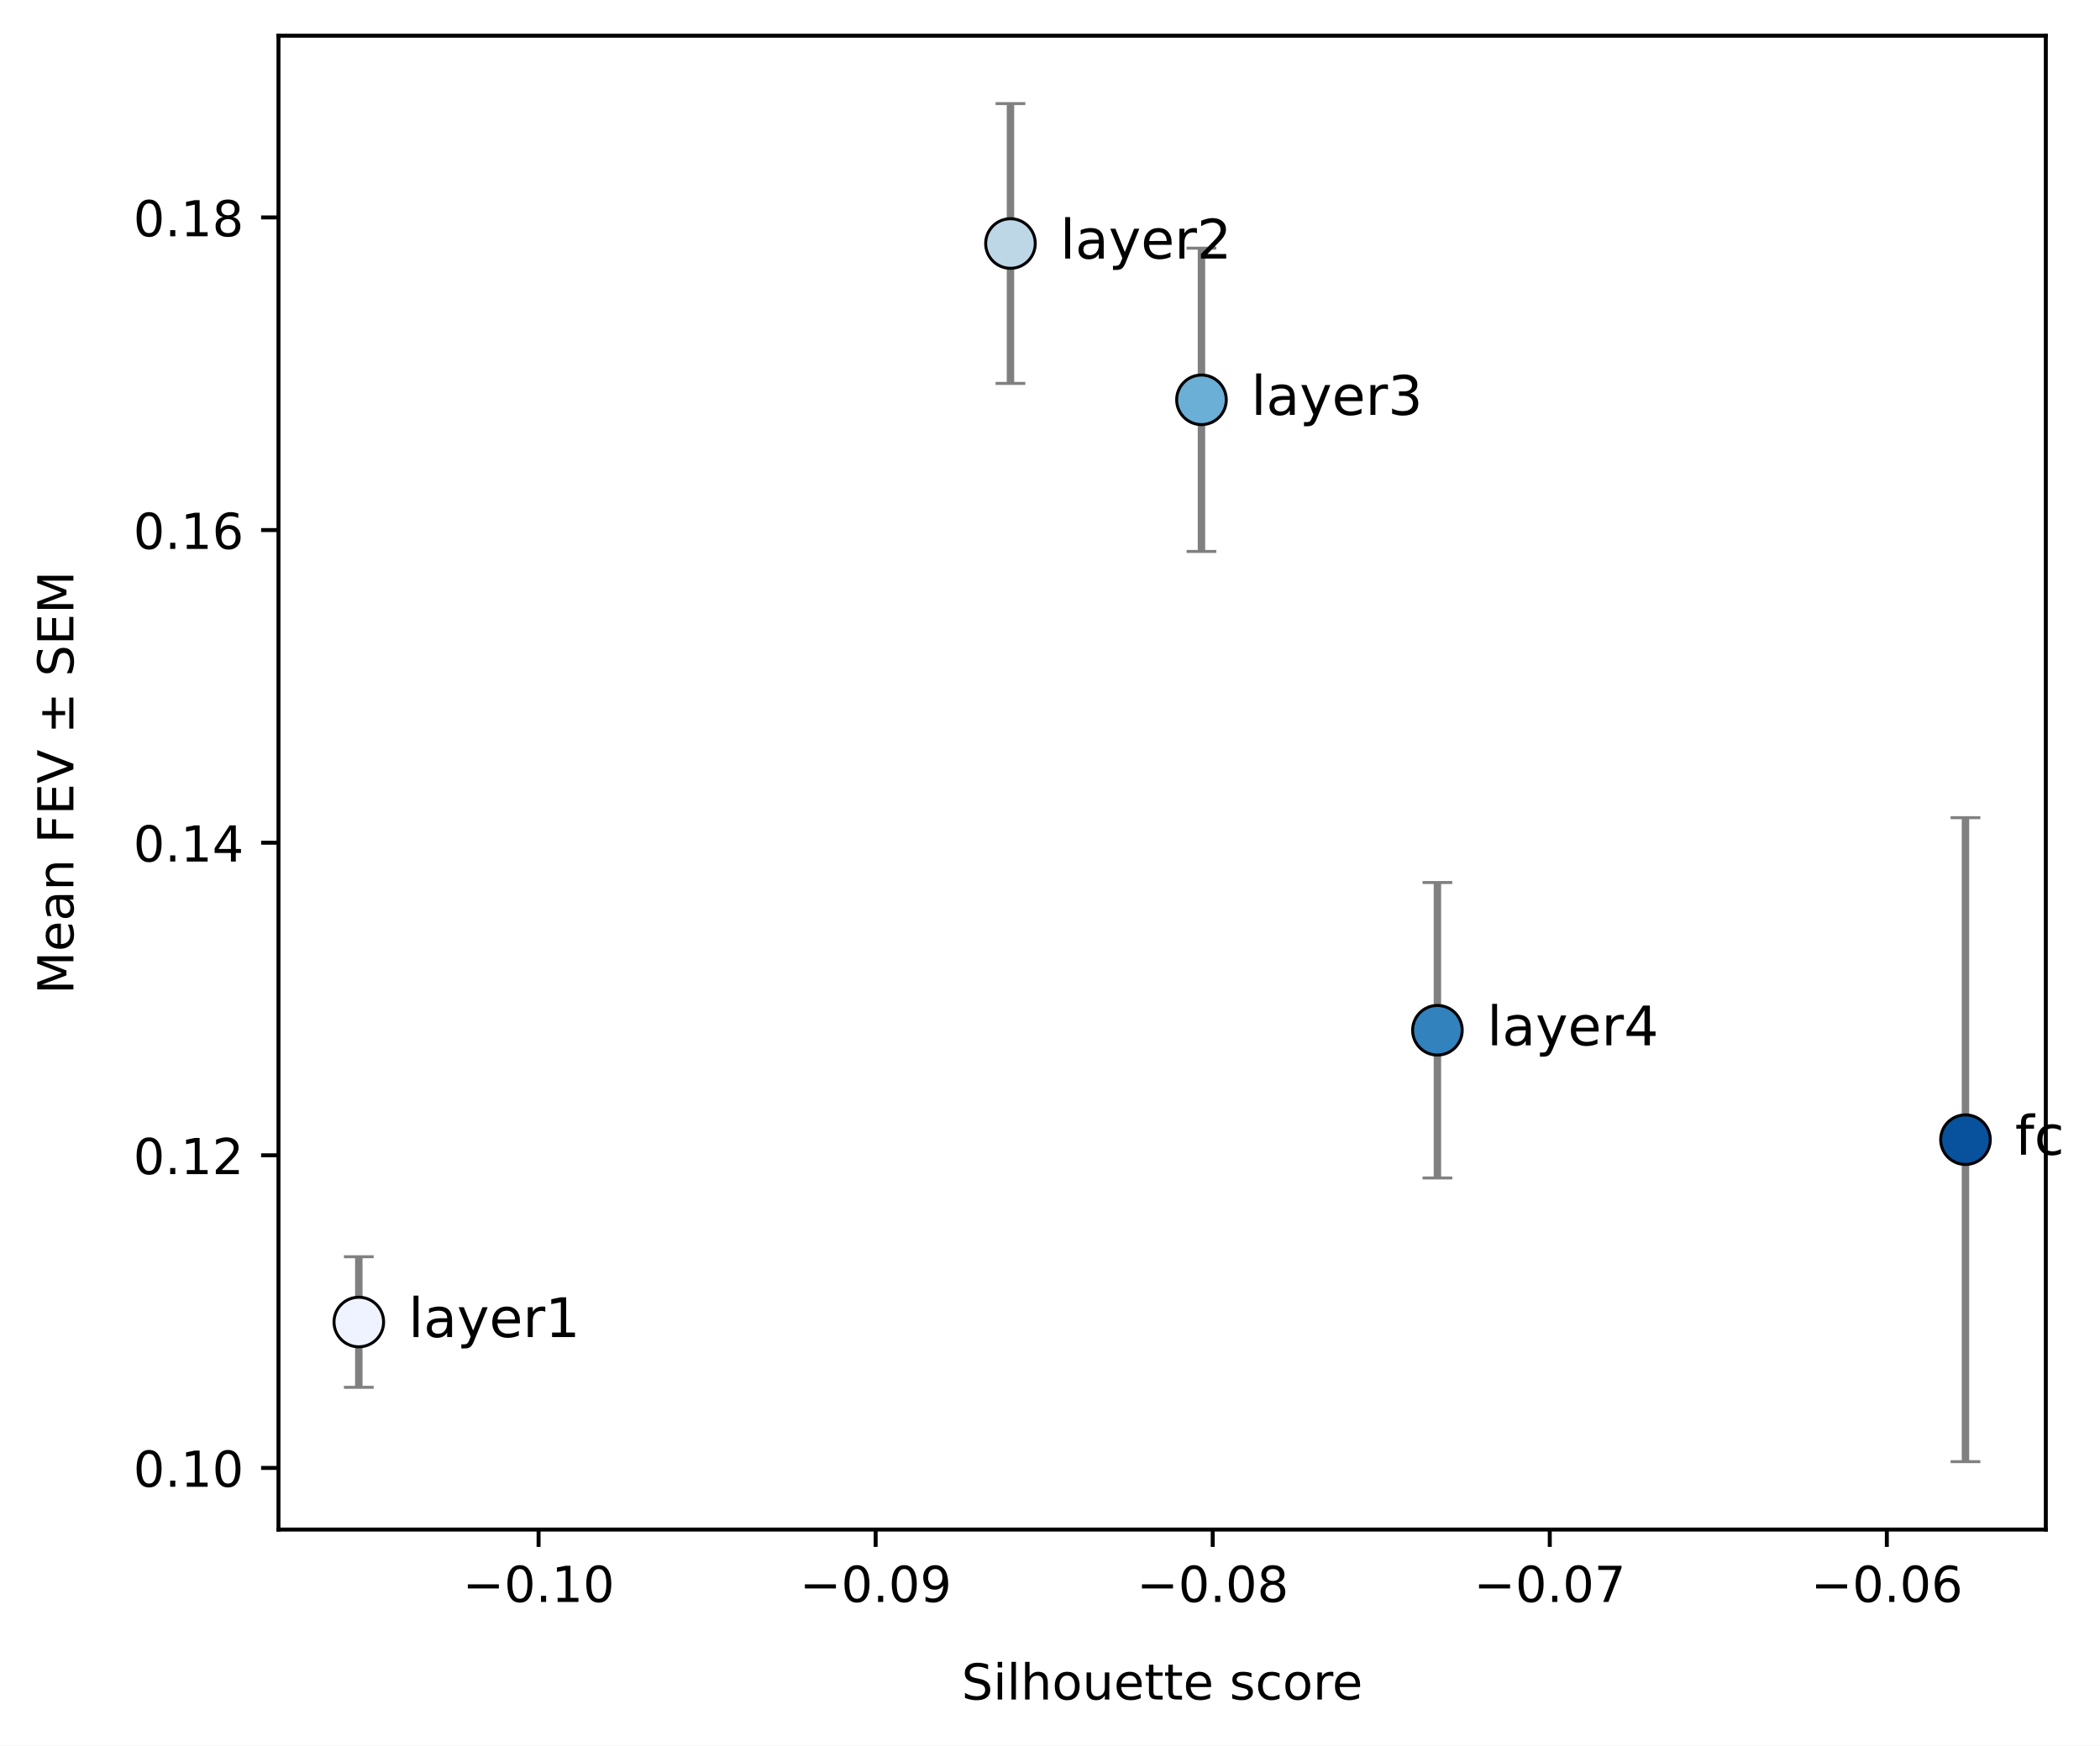
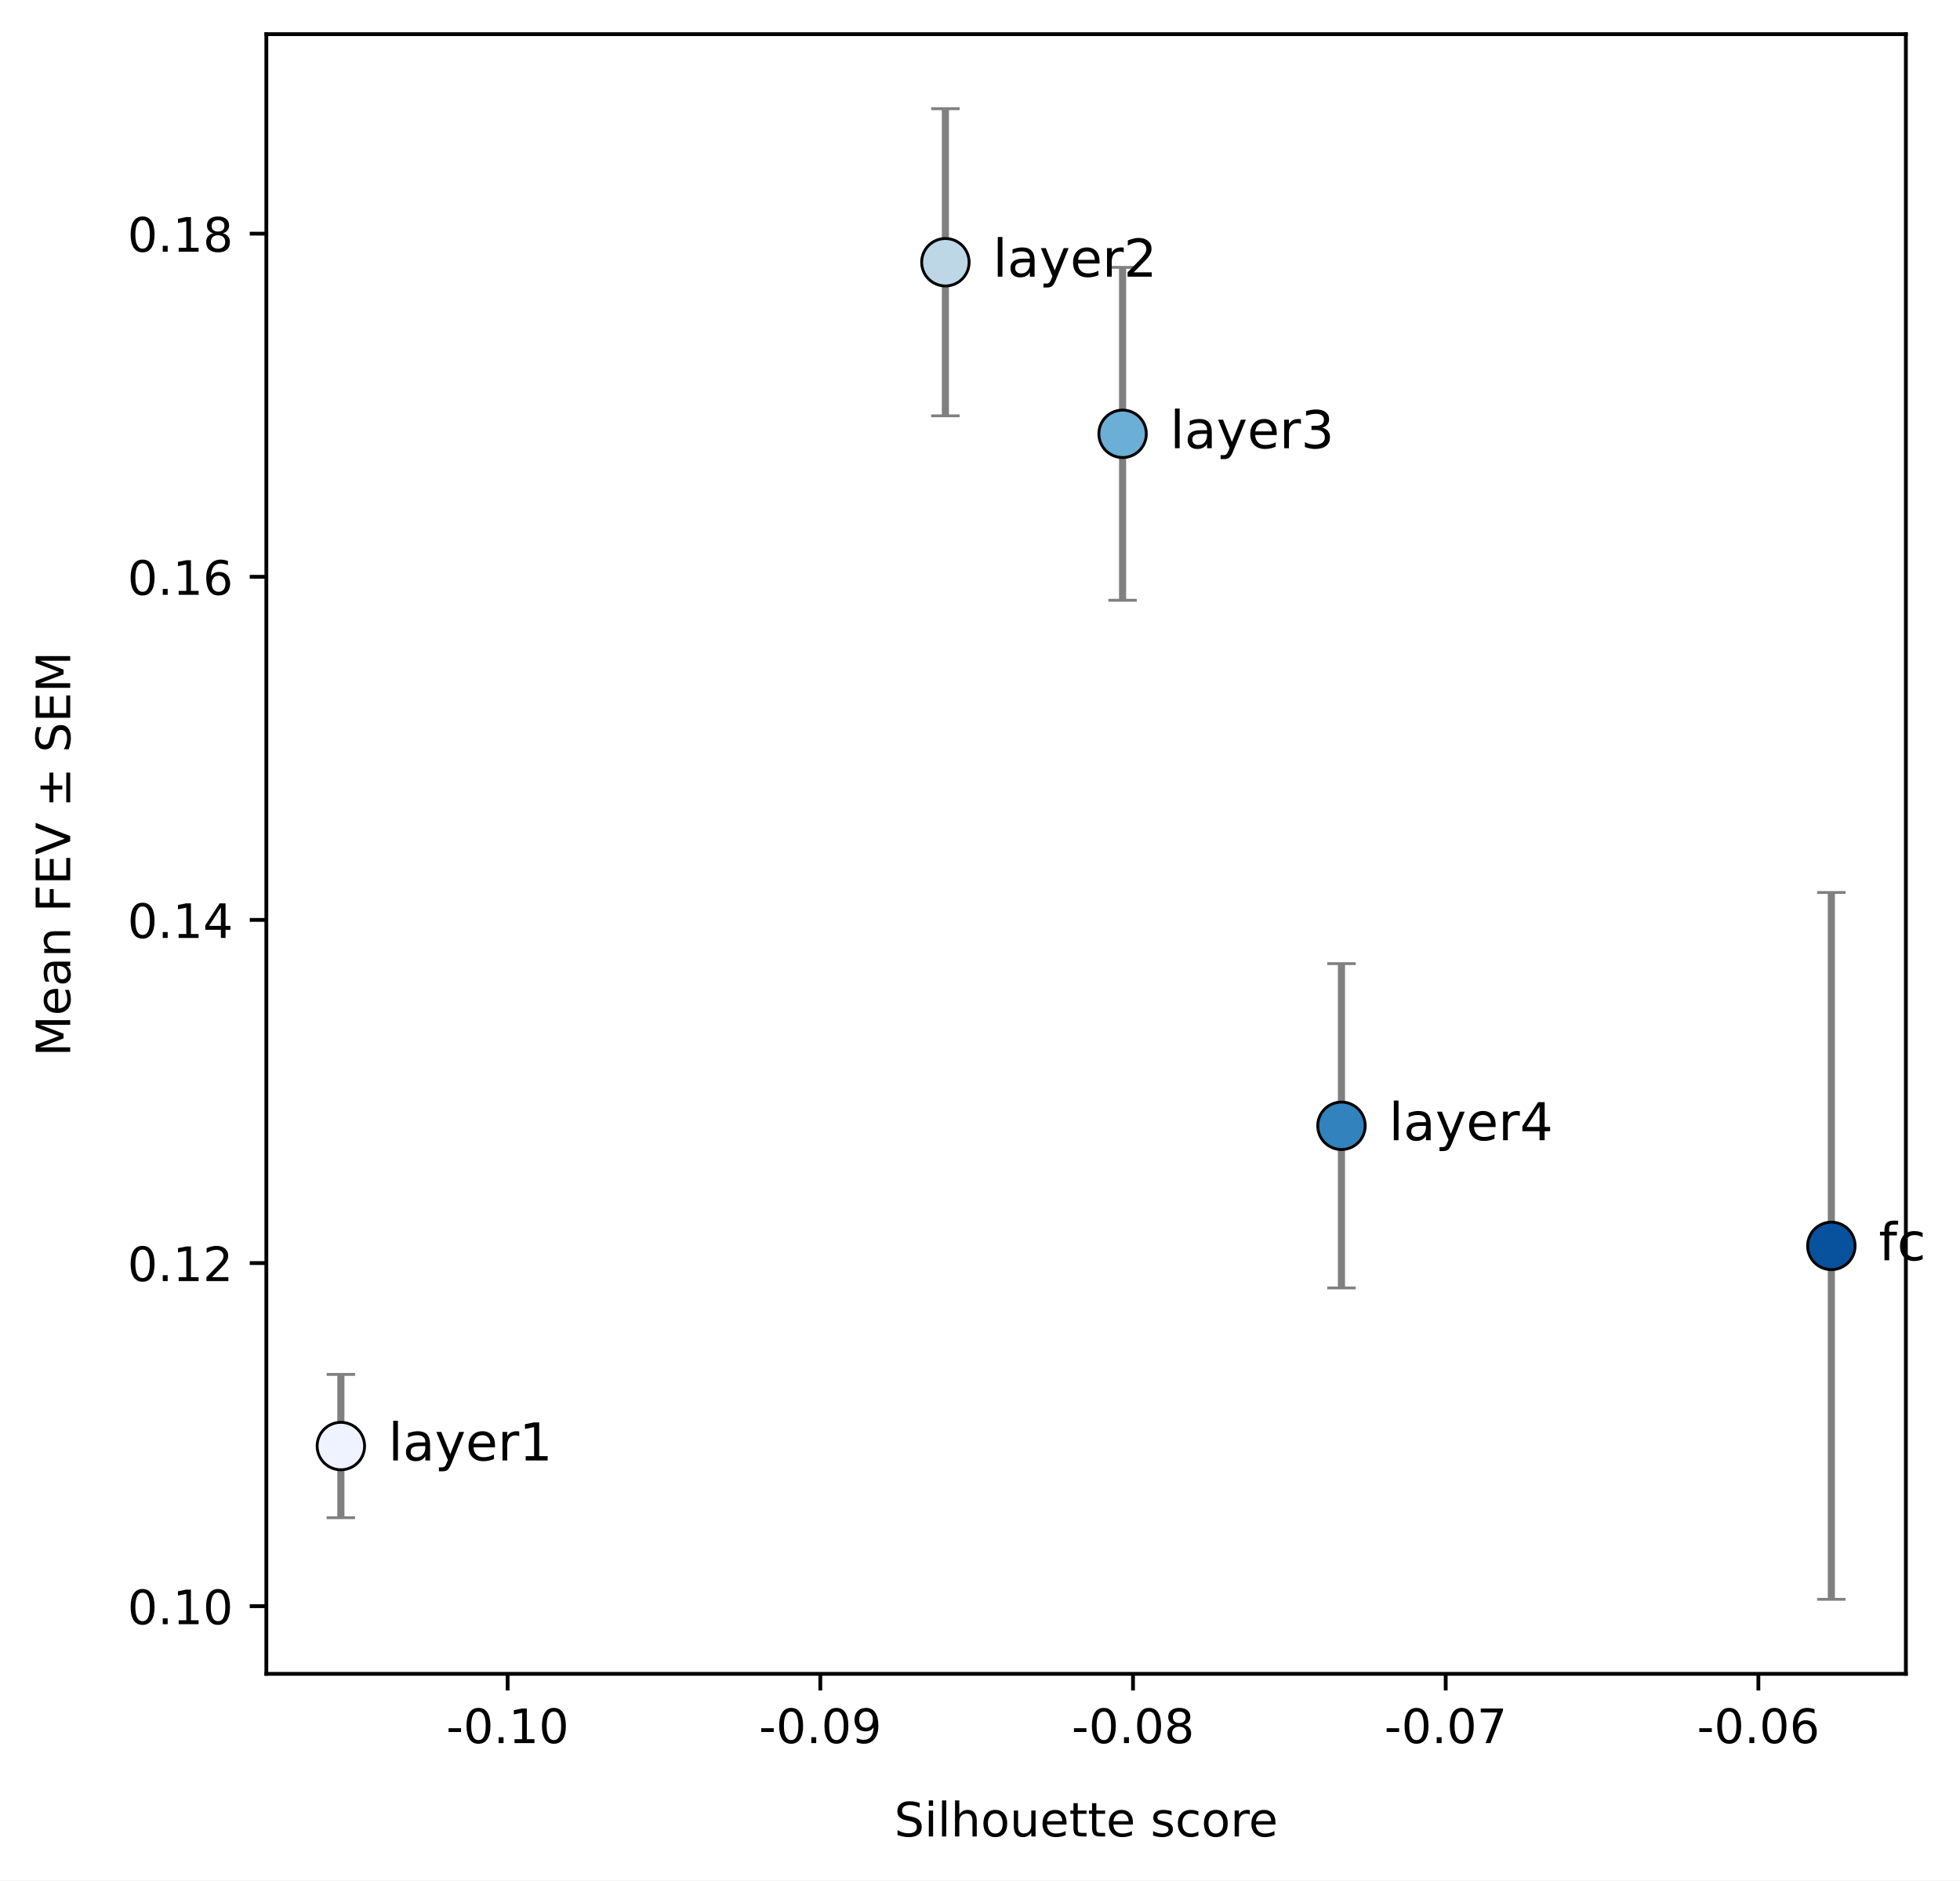
- <svg xmlns="http://www.w3.org/2000/svg" xmlns:xlink="http://www.w3.org/1999/xlink" width="423.386pt" height="351.996pt" viewBox="0 0 423.386 351.996" version="1.1">
+ <svg xmlns="http://www.w3.org/2000/svg" xmlns:xlink="http://www.w3.org/1999/xlink" width="413.155pt" height="396.356pt" viewBox="0 0 413.155 396.356" version="1.1">
  <defs>
    <style type="text/css">*{stroke-linejoin: round; stroke-linecap: butt}</style>
  </defs>
  <g id="figure_1">
    <g id="patch_1">
-       <path d="M -0 351.996  L 423.386 351.996  L 423.386 0  L -0 0  z " style="fill: #ffffff" />
+       <path d="M 0 396.356  L 413.155 396.356  L 413.155 0  L 0 0  z " style="fill: #ffffff" />
    </g>
    <g id="axes_1">
      <g id="patch_2">
-         <path d="M 56.144 308.44  L 412.462 308.44  L 412.462 7.2  L 56.144 7.2  z " style="fill: #ffffff" />
+         <path d="M 56.144 352.8  L 401.744 352.8  L 401.744 7.2  L 56.144 7.2  z " style="fill: #ffffff" />
      </g>
      <g id="matplotlib.axis_1">
        <g id="xtick_1">
          <g id="line2d_1">
            <defs>
-               <path id="mf60804b6a5" d="M 0 0  L 0 3.5  " style="stroke: #000000; stroke-width: 0.8" />
+               <path id="mcd8c4a0430" d="M 0 0  L 0 3.5  " style="stroke: #000000; stroke-width: 0.8" />
            </defs>
            <g>
-               <use xlink:href="#mf60804b6a5" x="108.583" y="308.44" style="stroke: #000000; stroke-width: 0.8" />
+               <use xlink:href="#mcd8c4a0430" x="107.006" y="352.8" style="stroke: #000000; stroke-width: 0.8" />
            </g>
          </g>
          <g id="text_1">
-             <g transform="translate(93.2608 323.0384) scale(0.1 -0.1)">
-               <defs>
-                 <path id="DejaVuSans-2212" d="M 678 2272  L 4684 2272  L 4684 1741  L 678 1741  L 678 2272  z " transform="scale(0.015625)" />
+             <g transform="translate(94.06933 367.3984) scale(0.1 -0.1)">
+               <defs>
+                 <path id="DejaVuSans-2d" d="M 313 2009  L 1997 2009  L 1997 1497  L 313 1497  L 313 2009  z " transform="scale(0.015625)" />
                <path id="DejaVuSans-30" d="M 2034 4250  Q 1547 4250 1301 3770  Q 1056 3291 1056 2328  Q 1056 1369 1301 889  Q 1547 409 2034 409  Q 2525 409 2770 889  Q 3016 1369 3016 2328  Q 3016 3291 2770 3770  Q 2525 4250 2034 4250  z M 2034 4750  Q 2819 4750 3233 4129  Q 3647 3509 3647 2328  Q 3647 1150 3233 529  Q 2819 -91 2034 -91  Q 1250 -91 836 529  Q 422 1150 422 2328  Q 422 3509 836 4129  Q 1250 4750 2034 4750  z " transform="scale(0.015625)" />
                <path id="DejaVuSans-2e" d="M 684 794  L 1344 794  L 1344 0  L 684 0  L 684 794  z " transform="scale(0.015625)" />
                <path id="DejaVuSans-31" d="M 794 531  L 1825 531  L 1825 4091  L 703 3866  L 703 4441  L 1819 4666  L 2450 4666  L 2450 531  L 3481 531  L 3481 0  L 794 0  L 794 531  z " transform="scale(0.015625)" />
              </defs>
-               <use xlink:href="#DejaVuSans-2212" />
-               <use xlink:href="#DejaVuSans-30" x="83.789" />
-               <use xlink:href="#DejaVuSans-2e" x="147.412" />
-               <use xlink:href="#DejaVuSans-31" x="179.199" />
-               <use xlink:href="#DejaVuSans-30" x="242.822" />
+               <use xlink:href="#DejaVuSans-2d" />
+               <use xlink:href="#DejaVuSans-30" x="36.084" />
+               <use xlink:href="#DejaVuSans-2e" x="99.707" />
+               <use xlink:href="#DejaVuSans-31" x="131.494" />
+               <use xlink:href="#DejaVuSans-30" x="195.117" />
            </g>
          </g>
        </g>
        <g id="xtick_2">
          <g id="line2d_2">
            <g>
-               <use xlink:href="#mf60804b6a5" x="176.54" y="308.44" style="stroke: #000000; stroke-width: 0.8" />
+               <use xlink:href="#mcd8c4a0430" x="172.918" y="352.8" style="stroke: #000000; stroke-width: 0.8" />
            </g>
          </g>
          <g id="text_2">
-             <g transform="translate(161.2172 323.0384) scale(0.1 -0.1)">
+             <g transform="translate(159.9816 367.3984) scale(0.1 -0.1)">
              <defs>
                <path id="DejaVuSans-39" d="M 703 97  L 703 672  Q 941 559 1184 500  Q 1428 441 1663 441  Q 2288 441 2617 861  Q 2947 1281 2994 2138  Q 2813 1869 2534 1725  Q 2256 1581 1919 1581  Q 1219 1581 811 2004  Q 403 2428 403 3163  Q 403 3881 828 4315  Q 1253 4750 1959 4750  Q 2769 4750 3195 4129  Q 3622 3509 3622 2328  Q 3622 1225 3098 567  Q 2575 -91 1691 -91  Q 1453 -91 1209 -44  Q 966 3 703 97  z M 1959 2075  Q 2384 2075 2632 2365  Q 2881 2656 2881 3163  Q 2881 3666 2632 3958  Q 2384 4250 1959 4250  Q 1534 4250 1286 3958  Q 1038 3666 1038 3163  Q 1038 2656 1286 2365  Q 1534 2075 1959 2075  z " transform="scale(0.015625)" />
              </defs>
-               <use xlink:href="#DejaVuSans-2212" />
-               <use xlink:href="#DejaVuSans-30" x="83.789" />
-               <use xlink:href="#DejaVuSans-2e" x="147.412" />
-               <use xlink:href="#DejaVuSans-30" x="179.199" />
-               <use xlink:href="#DejaVuSans-39" x="242.822" />
+               <use xlink:href="#DejaVuSans-2d" />
+               <use xlink:href="#DejaVuSans-30" x="36.084" />
+               <use xlink:href="#DejaVuSans-2e" x="99.707" />
+               <use xlink:href="#DejaVuSans-30" x="131.494" />
+               <use xlink:href="#DejaVuSans-39" x="195.117" />
            </g>
          </g>
        </g>
        <g id="xtick_3">
          <g id="line2d_3">
            <g>
-               <use xlink:href="#mf60804b6a5" x="244.496" y="308.44" style="stroke: #000000; stroke-width: 0.8" />
+               <use xlink:href="#mcd8c4a0430" x="238.831" y="352.8" style="stroke: #000000; stroke-width: 0.8" />
            </g>
          </g>
          <g id="text_3">
-             <g transform="translate(229.1736 323.0384) scale(0.1 -0.1)">
+             <g transform="translate(225.8939 367.3984) scale(0.1 -0.1)">
              <defs>
                <path id="DejaVuSans-38" d="M 2034 2216  Q 1584 2216 1326 1975  Q 1069 1734 1069 1313  Q 1069 891 1326 650  Q 1584 409 2034 409  Q 2484 409 2743 651  Q 3003 894 3003 1313  Q 3003 1734 2745 1975  Q 2488 2216 2034 2216  z M 1403 2484  Q 997 2584 770 2862  Q 544 3141 544 3541  Q 544 4100 942 4425  Q 1341 4750 2034 4750  Q 2731 4750 3128 4425  Q 3525 4100 3525 3541  Q 3525 3141 3298 2862  Q 3072 2584 2669 2484  Q 3125 2378 3379 2068  Q 3634 1759 3634 1313  Q 3634 634 3220 271  Q 2806 -91 2034 -91  Q 1263 -91 848 271  Q 434 634 434 1313  Q 434 1759 690 2068  Q 947 2378 1403 2484  z M 1172 3481  Q 1172 3119 1398 2916  Q 1625 2713 2034 2713  Q 2441 2713 2670 2916  Q 2900 3119 2900 3481  Q 2900 3844 2670 4047  Q 2441 4250 2034 4250  Q 1625 4250 1398 4047  Q 1172 3844 1172 3481  z " transform="scale(0.015625)" />
              </defs>
-               <use xlink:href="#DejaVuSans-2212" />
-               <use xlink:href="#DejaVuSans-30" x="83.789" />
-               <use xlink:href="#DejaVuSans-2e" x="147.412" />
-               <use xlink:href="#DejaVuSans-30" x="179.199" />
-               <use xlink:href="#DejaVuSans-38" x="242.822" />
+               <use xlink:href="#DejaVuSans-2d" />
+               <use xlink:href="#DejaVuSans-30" x="36.084" />
+               <use xlink:href="#DejaVuSans-2e" x="99.707" />
+               <use xlink:href="#DejaVuSans-30" x="131.494" />
+               <use xlink:href="#DejaVuSans-38" x="195.117" />
            </g>
          </g>
        </g>
        <g id="xtick_4">
          <g id="line2d_4">
            <g>
-               <use xlink:href="#mf60804b6a5" x="312.453" y="308.44" style="stroke: #000000; stroke-width: 0.8" />
+               <use xlink:href="#mcd8c4a0430" x="304.743" y="352.8" style="stroke: #000000; stroke-width: 0.8" />
            </g>
          </g>
          <g id="text_4">
-             <g transform="translate(297.1301 323.0384) scale(0.1 -0.1)">
+             <g transform="translate(291.8061 367.3984) scale(0.1 -0.1)">
              <defs>
                <path id="DejaVuSans-37" d="M 525 4666  L 3525 4666  L 3525 4397  L 1831 0  L 1172 0  L 2766 4134  L 525 4134  L 525 4666  z " transform="scale(0.015625)" />
              </defs>
-               <use xlink:href="#DejaVuSans-2212" />
-               <use xlink:href="#DejaVuSans-30" x="83.789" />
-               <use xlink:href="#DejaVuSans-2e" x="147.412" />
-               <use xlink:href="#DejaVuSans-30" x="179.199" />
-               <use xlink:href="#DejaVuSans-37" x="242.822" />
+               <use xlink:href="#DejaVuSans-2d" />
+               <use xlink:href="#DejaVuSans-30" x="36.084" />
+               <use xlink:href="#DejaVuSans-2e" x="99.707" />
+               <use xlink:href="#DejaVuSans-30" x="131.494" />
+               <use xlink:href="#DejaVuSans-37" x="195.117" />
            </g>
          </g>
        </g>
        <g id="xtick_5">
          <g id="line2d_5">
            <g>
-               <use xlink:href="#mf60804b6a5" x="380.409" y="308.44" style="stroke: #000000; stroke-width: 0.8" />
+               <use xlink:href="#mcd8c4a0430" x="370.655" y="352.8" style="stroke: #000000; stroke-width: 0.8" />
            </g>
          </g>
          <g id="text_5">
-             <g transform="translate(365.0865 323.0384) scale(0.1 -0.1)">
+             <g transform="translate(357.7184 367.3984) scale(0.1 -0.1)">
              <defs>
                <path id="DejaVuSans-36" d="M 2113 2584  Q 1688 2584 1439 2293  Q 1191 2003 1191 1497  Q 1191 994 1439 701  Q 1688 409 2113 409  Q 2538 409 2786 701  Q 3034 994 3034 1497  Q 3034 2003 2786 2293  Q 2538 2584 2113 2584  z M 3366 4563  L 3366 3988  Q 3128 4100 2886 4159  Q 2644 4219 2406 4219  Q 1781 4219 1451 3797  Q 1122 3375 1075 2522  Q 1259 2794 1537 2939  Q 1816 3084 2150 3084  Q 2853 3084 3261 2657  Q 3669 2231 3669 1497  Q 3669 778 3244 343  Q 2819 -91 2113 -91  Q 1303 -91 875 529  Q 447 1150 447 2328  Q 447 3434 972 4092  Q 1497 4750 2381 4750  Q 2619 4750 2861 4703  Q 3103 4656 3366 4563  z " transform="scale(0.015625)" />
              </defs>
-               <use xlink:href="#DejaVuSans-2212" />
-               <use xlink:href="#DejaVuSans-30" x="83.789" />
-               <use xlink:href="#DejaVuSans-2e" x="147.412" />
-               <use xlink:href="#DejaVuSans-30" x="179.199" />
-               <use xlink:href="#DejaVuSans-36" x="242.822" />
+               <use xlink:href="#DejaVuSans-2d" />
+               <use xlink:href="#DejaVuSans-30" x="36.084" />
+               <use xlink:href="#DejaVuSans-2e" x="99.707" />
+               <use xlink:href="#DejaVuSans-30" x="131.494" />
+               <use xlink:href="#DejaVuSans-36" x="195.117" />
            </g>
          </g>
        </g>
        <g id="text_6">
-           <g transform="translate(193.8583 342.7166) scale(0.1 -0.1)">
+           <g transform="translate(188.4992 387.0766) scale(0.1 -0.1)">
            <defs>
              <path id="DejaVuSans-53" d="M 3425 4513  L 3425 3897  Q 3066 4069 2747 4153  Q 2428 4238 2131 4238  Q 1616 4238 1336 4038  Q 1056 3838 1056 3469  Q 1056 3159 1242 3001  Q 1428 2844 1947 2747  L 2328 2669  Q 3034 2534 3370 2195  Q 3706 1856 3706 1288  Q 3706 609 3251 259  Q 2797 -91 1919 -91  Q 1588 -91 1214 -16  Q 841 59 441 206  L 441 856  Q 825 641 1194 531  Q 1563 422 1919 422  Q 2459 422 2753 634  Q 3047 847 3047 1241  Q 3047 1584 2836 1778  Q 2625 1972 2144 2069  L 1759 2144  Q 1053 2284 737 2584  Q 422 2884 422 3419  Q 422 4038 858 4394  Q 1294 4750 2059 4750  Q 2388 4750 2728 4690  Q 3069 4631 3425 4513  z " transform="scale(0.015625)" />
              <path id="DejaVuSans-69" d="M 603 3500  L 1178 3500  L 1178 0  L 603 0  L 603 3500  z M 603 4863  L 1178 4863  L 1178 4134  L 603 4134  L 603 4863  z " transform="scale(0.015625)" />
              <path id="DejaVuSans-6c" d="M 603 4863  L 1178 4863  L 1178 0  L 603 0  L 603 4863  z " transform="scale(0.015625)" />
              <path id="DejaVuSans-68" d="M 3513 2113  L 3513 0  L 2938 0  L 2938 2094  Q 2938 2591 2744 2837  Q 2550 3084 2163 3084  Q 1697 3084 1428 2787  Q 1159 2491 1159 1978  L 1159 0  L 581 0  L 581 4863  L 1159 4863  L 1159 2956  Q 1366 3272 1645 3428  Q 1925 3584 2291 3584  Q 2894 3584 3203 3211  Q 3513 2838 3513 2113  z " transform="scale(0.015625)" />
              <path id="DejaVuSans-6f" d="M 1959 3097  Q 1497 3097 1228 2736  Q 959 2375 959 1747  Q 959 1119 1226 758  Q 1494 397 1959 397  Q 2419 397 2687 759  Q 2956 1122 2956 1747  Q 2956 2369 2687 2733  Q 2419 3097 1959 3097  z M 1959 3584  Q 2709 3584 3137 3096  Q 3566 2609 3566 1747  Q 3566 888 3137 398  Q 2709 -91 1959 -91  Q 1206 -91 779 398  Q 353 888 353 1747  Q 353 2609 779 3096  Q 1206 3584 1959 3584  z " transform="scale(0.015625)" />
              <path id="DejaVuSans-75" d="M 544 1381  L 544 3500  L 1119 3500  L 1119 1403  Q 1119 906 1312 657  Q 1506 409 1894 409  Q 2359 409 2629 706  Q 2900 1003 2900 1516  L 2900 3500  L 3475 3500  L 3475 0  L 2900 0  L 2900 538  Q 2691 219 2414 64  Q 2138 -91 1772 -91  Q 1169 -91 856 284  Q 544 659 544 1381  z M 1991 3584  L 1991 3584  z " transform="scale(0.015625)" />
              <path id="DejaVuSans-65" d="M 3597 1894  L 3597 1613  L 953 1613  Q 991 1019 1311 708  Q 1631 397 2203 397  Q 2534 397 2845 478  Q 3156 559 3463 722  L 3463 178  Q 3153 47 2828 -22  Q 2503 -91 2169 -91  Q 1331 -91 842 396  Q 353 884 353 1716  Q 353 2575 817 3079  Q 1281 3584 2069 3584  Q 2775 3584 3186 3129  Q 3597 2675 3597 1894  z M 3022 2063  Q 3016 2534 2758 2815  Q 2500 3097 2075 3097  Q 1594 3097 1305 2825  Q 1016 2553 972 2059  L 3022 2063  z " transform="scale(0.015625)" />
              <path id="DejaVuSans-74" d="M 1172 4494  L 1172 3500  L 2356 3500  L 2356 3053  L 1172 3053  L 1172 1153  Q 1172 725 1289 603  Q 1406 481 1766 481  L 2356 481  L 2356 0  L 1766 0  Q 1100 0 847 248  Q 594 497 594 1153  L 594 3053  L 172 3053  L 172 3500  L 594 3500  L 594 4494  L 1172 4494  z " transform="scale(0.015625)" />
              <path id="DejaVuSans-20" transform="scale(0.015625)" />
              <path id="DejaVuSans-73" d="M 2834 3397  L 2834 2853  Q 2591 2978 2328 3040  Q 2066 3103 1784 3103  Q 1356 3103 1142 2972  Q 928 2841 928 2578  Q 928 2378 1081 2264  Q 1234 2150 1697 2047  L 1894 2003  Q 2506 1872 2764 1633  Q 3022 1394 3022 966  Q 3022 478 2636 193  Q 2250 -91 1575 -91  Q 1294 -91 989 -36  Q 684 19 347 128  L 347 722  Q 666 556 975 473  Q 1284 391 1588 391  Q 1994 391 2212 530  Q 2431 669 2431 922  Q 2431 1156 2273 1281  Q 2116 1406 1581 1522  L 1381 1569  Q 847 1681 609 1914  Q 372 2147 372 2553  Q 372 3047 722 3315  Q 1072 3584 1716 3584  Q 2034 3584 2315 3537  Q 2597 3491 2834 3397  z " transform="scale(0.015625)" />
              <path id="DejaVuSans-63" d="M 3122 3366  L 3122 2828  Q 2878 2963 2633 3030  Q 2388 3097 2138 3097  Q 1578 3097 1268 2742  Q 959 2388 959 1747  Q 959 1106 1268 751  Q 1578 397 2138 397  Q 2388 397 2633 464  Q 2878 531 3122 666  L 3122 134  Q 2881 22 2623 -34  Q 2366 -91 2075 -91  Q 1284 -91 818 406  Q 353 903 353 1747  Q 353 2603 823 3093  Q 1294 3584 2113 3584  Q 2378 3584 2631 3529  Q 2884 3475 3122 3366  z " transform="scale(0.015625)" />
              <path id="DejaVuSans-72" d="M 2631 2963  Q 2534 3019 2420 3045  Q 2306 3072 2169 3072  Q 1681 3072 1420 2755  Q 1159 2438 1159 1844  L 1159 0  L 581 0  L 581 3500  L 1159 3500  L 1159 2956  Q 1341 3275 1631 3429  Q 1922 3584 2338 3584  Q 2397 3584 2469 3576  Q 2541 3569 2628 3553  L 2631 2963  z " transform="scale(0.015625)" />
            </defs>
            <use xlink:href="#DejaVuSans-53" />
            <use xlink:href="#DejaVuSans-69" x="63.477" />
            <use xlink:href="#DejaVuSans-6c" x="91.26" />
            <use xlink:href="#DejaVuSans-68" x="119.043" />
            <use xlink:href="#DejaVuSans-6f" x="182.422" />
            <use xlink:href="#DejaVuSans-75" x="243.604" />
            <use xlink:href="#DejaVuSans-65" x="306.982" />
            <use xlink:href="#DejaVuSans-74" x="368.506" />
            <use xlink:href="#DejaVuSans-74" x="407.715" />
            <use xlink:href="#DejaVuSans-65" x="446.924" />
            <use xlink:href="#DejaVuSans-20" x="508.447" />
            <use xlink:href="#DejaVuSans-73" x="540.234" />
            <use xlink:href="#DejaVuSans-63" x="592.334" />
            <use xlink:href="#DejaVuSans-6f" x="647.314" />
            <use xlink:href="#DejaVuSans-72" x="708.496" />
            <use xlink:href="#DejaVuSans-65" x="747.359" />
          </g>
        </g>
      </g>
      <g id="matplotlib.axis_2">
        <g id="ytick_1">
          <g id="line2d_6">
            <defs>
-               <path id="md83864a564" d="M 0 0  L -3.5 0  " style="stroke: #000000; stroke-width: 0.8" />
+               <path id="m08adc51cf7" d="M 0 0  L -3.5 0  " style="stroke: #000000; stroke-width: 0.8" />
            </defs>
            <g>
-               <use xlink:href="#md83864a564" x="56.144" y="296.01" style="stroke: #000000; stroke-width: 0.8" />
+               <use xlink:href="#m08adc51cf7" x="56.144" y="338.54" style="stroke: #000000; stroke-width: 0.8" />
            </g>
          </g>
          <g id="text_7">
-             <g transform="translate(26.87813 299.8093) scale(0.1 -0.1)">
+             <g transform="translate(26.87813 342.3389) scale(0.1 -0.1)">
              <use xlink:href="#DejaVuSans-30" />
              <use xlink:href="#DejaVuSans-2e" x="63.623" />
              <use xlink:href="#DejaVuSans-31" x="95.41" />
              <use xlink:href="#DejaVuSans-30" x="159.033" />
            </g>
          </g>
        </g>
        <g id="ytick_2">
          <g id="line2d_7">
            <g>
-               <use xlink:href="#md83864a564" x="56.144" y="232.97" style="stroke: #000000; stroke-width: 0.8" />
+               <use xlink:href="#m08adc51cf7" x="56.144" y="266.217" style="stroke: #000000; stroke-width: 0.8" />
            </g>
          </g>
          <g id="text_8">
-             <g transform="translate(26.87813 236.7696) scale(0.1 -0.1)">
+             <g transform="translate(26.87813 270.0161) scale(0.1 -0.1)">
              <defs>
                <path id="DejaVuSans-32" d="M 1228 531  L 3431 531  L 3431 0  L 469 0  L 469 531  Q 828 903 1448 1529  Q 2069 2156 2228 2338  Q 2531 2678 2651 2914  Q 2772 3150 2772 3378  Q 2772 3750 2511 3984  Q 2250 4219 1831 4219  Q 1534 4219 1204 4116  Q 875 4013 500 3803  L 500 4441  Q 881 4594 1212 4672  Q 1544 4750 1819 4750  Q 2544 4750 2975 4387  Q 3406 4025 3406 3419  Q 3406 3131 3298 2873  Q 3191 2616 2906 2266  Q 2828 2175 2409 1742  Q 1991 1309 1228 531  z " transform="scale(0.015625)" />
              </defs>
              <use xlink:href="#DejaVuSans-30" />
              <use xlink:href="#DejaVuSans-2e" x="63.623" />
              <use xlink:href="#DejaVuSans-31" x="95.41" />
              <use xlink:href="#DejaVuSans-32" x="159.033" />
            </g>
          </g>
        </g>
        <g id="ytick_3">
          <g id="line2d_8">
            <g>
-               <use xlink:href="#md83864a564" x="56.144" y="169.931" style="stroke: #000000; stroke-width: 0.8" />
+               <use xlink:href="#m08adc51cf7" x="56.144" y="193.894" style="stroke: #000000; stroke-width: 0.8" />
            </g>
          </g>
          <g id="text_9">
-             <g transform="translate(26.87813 173.7299) scale(0.1 -0.1)">
+             <g transform="translate(26.87813 197.6933) scale(0.1 -0.1)">
              <defs>
                <path id="DejaVuSans-34" d="M 2419 4116  L 825 1625  L 2419 1625  L 2419 4116  z M 2253 4666  L 3047 4666  L 3047 1625  L 3713 1625  L 3713 1100  L 3047 1100  L 3047 0  L 2419 0  L 2419 1100  L 313 1100  L 313 1709  L 2253 4666  z " transform="scale(0.015625)" />
              </defs>
              <use xlink:href="#DejaVuSans-30" />
              <use xlink:href="#DejaVuSans-2e" x="63.623" />
              <use xlink:href="#DejaVuSans-31" x="95.41" />
              <use xlink:href="#DejaVuSans-34" x="159.033" />
            </g>
          </g>
        </g>
        <g id="ytick_4">
          <g id="line2d_9">
            <g>
-               <use xlink:href="#md83864a564" x="56.144" y="106.891" style="stroke: #000000; stroke-width: 0.8" />
+               <use xlink:href="#m08adc51cf7" x="56.144" y="121.571" style="stroke: #000000; stroke-width: 0.8" />
            </g>
          </g>
          <g id="text_10">
-             <g transform="translate(26.87813 110.6902) scale(0.1 -0.1)">
+             <g transform="translate(26.87813 125.3704) scale(0.1 -0.1)">
              <use xlink:href="#DejaVuSans-30" />
              <use xlink:href="#DejaVuSans-2e" x="63.623" />
              <use xlink:href="#DejaVuSans-31" x="95.41" />
              <use xlink:href="#DejaVuSans-36" x="159.033" />
            </g>
          </g>
        </g>
        <g id="ytick_5">
          <g id="line2d_10">
            <g>
-               <use xlink:href="#md83864a564" x="56.144" y="43.851" style="stroke: #000000; stroke-width: 0.8" />
+               <use xlink:href="#m08adc51cf7" x="56.144" y="49.248" style="stroke: #000000; stroke-width: 0.8" />
            </g>
          </g>
          <g id="text_11">
-             <g transform="translate(26.87813 47.65043) scale(0.1 -0.1)">
+             <g transform="translate(26.87813 53.04761) scale(0.1 -0.1)">
              <use xlink:href="#DejaVuSans-30" />
              <use xlink:href="#DejaVuSans-2e" x="63.623" />
              <use xlink:href="#DejaVuSans-31" x="95.41" />
              <use xlink:href="#DejaVuSans-38" x="159.033" />
            </g>
          </g>
        </g>
        <g id="text_12">
-           <g transform="translate(14.79844 200.5036) rotate(-90) scale(0.1 -0.1)">
+           <g transform="translate(14.79844 222.6836) rotate(-90) scale(0.1 -0.1)">
            <defs>
              <path id="DejaVuSans-4d" d="M 628 4666  L 1569 4666  L 2759 1491  L 3956 4666  L 4897 4666  L 4897 0  L 4281 0  L 4281 4097  L 3078 897  L 2444 897  L 1241 4097  L 1241 0  L 628 0  L 628 4666  z " transform="scale(0.015625)" />
              <path id="DejaVuSans-61" d="M 2194 1759  Q 1497 1759 1228 1600  Q 959 1441 959 1056  Q 959 750 1161 570  Q 1363 391 1709 391  Q 2188 391 2477 730  Q 2766 1069 2766 1631  L 2766 1759  L 2194 1759  z M 3341 1997  L 3341 0  L 2766 0  L 2766 531  Q 2569 213 2275 61  Q 1981 -91 1556 -91  Q 1019 -91 701 211  Q 384 513 384 1019  Q 384 1609 779 1909  Q 1175 2209 1959 2209  L 2766 2209  L 2766 2266  Q 2766 2663 2505 2880  Q 2244 3097 1772 3097  Q 1472 3097 1187 3025  Q 903 2953 641 2809  L 641 3341  Q 956 3463 1253 3523  Q 1550 3584 1831 3584  Q 2591 3584 2966 3190  Q 3341 2797 3341 1997  z " transform="scale(0.015625)" />
              <path id="DejaVuSans-6e" d="M 3513 2113  L 3513 0  L 2938 0  L 2938 2094  Q 2938 2591 2744 2837  Q 2550 3084 2163 3084  Q 1697 3084 1428 2787  Q 1159 2491 1159 1978  L 1159 0  L 581 0  L 581 3500  L 1159 3500  L 1159 2956  Q 1366 3272 1645 3428  Q 1925 3584 2291 3584  Q 2894 3584 3203 3211  Q 3513 2838 3513 2113  z " transform="scale(0.015625)" />
              <path id="DejaVuSans-46" d="M 628 4666  L 3309 4666  L 3309 4134  L 1259 4134  L 1259 2759  L 3109 2759  L 3109 2228  L 1259 2228  L 1259 0  L 628 0  L 628 4666  z " transform="scale(0.015625)" />
              <path id="DejaVuSans-45" d="M 628 4666  L 3578 4666  L 3578 4134  L 1259 4134  L 1259 2753  L 3481 2753  L 3481 2222  L 1259 2222  L 1259 531  L 3634 531  L 3634 0  L 628 0  L 628 4666  z " transform="scale(0.015625)" />
              <path id="DejaVuSans-56" d="M 1831 0  L 50 4666  L 709 4666  L 2188 738  L 3669 4666  L 4325 4666  L 2547 0  L 1831 0  z " transform="scale(0.015625)" />
              <path id="DejaVuSans-b1" d="M 2944 4013  L 2944 2803  L 4684 2803  L 4684 2272  L 2944 2272  L 2944 1063  L 2419 1063  L 2419 2272  L 678 2272  L 678 2803  L 2419 2803  L 2419 4013  L 2944 4013  z M 678 531  L 4684 531  L 4684 0  L 678 0  L 678 531  z " transform="scale(0.015625)" />
            </defs>
            <use xlink:href="#DejaVuSans-4d" />
            <use xlink:href="#DejaVuSans-65" x="86.279" />
            <use xlink:href="#DejaVuSans-61" x="147.803" />
            <use xlink:href="#DejaVuSans-6e" x="209.082" />
            <use xlink:href="#DejaVuSans-20" x="272.461" />
            <use xlink:href="#DejaVuSans-46" x="304.248" />
            <use xlink:href="#DejaVuSans-45" x="361.768" />
            <use xlink:href="#DejaVuSans-56" x="424.951" />
            <use xlink:href="#DejaVuSans-20" x="493.359" />
            <use xlink:href="#DejaVuSans-b1" x="525.146" />
            <use xlink:href="#DejaVuSans-20" x="608.936" />
            <use xlink:href="#DejaVuSans-53" x="640.723" />
            <use xlink:href="#DejaVuSans-45" x="704.199" />
            <use xlink:href="#DejaVuSans-4d" x="767.383" />
          </g>
        </g>
      </g>
      <g id="LineCollection_1">
-         <path d="M 396.266 294.747  L 396.266 164.89  " clip-path="url(#p9f42b1c8e0)" style="fill: none; stroke: #808080; stroke-width: 1.5" />
+         <path d="M 386.035 337.091  L 386.035 188.111  " clip-path="url(#p75d4f5d164)" style="fill: none; stroke: #808080; stroke-width: 1.5" />
      </g>
      <g id="line2d_11">
        <defs>
-           <path id="md73de7eda0" d="M 3 0  L -3 -0  " style="stroke: #808080; stroke-width: 0.6" />
-         </defs>
-         <g clip-path="url(#p9f42b1c8e0)">
-           <use xlink:href="#md73de7eda0" x="396.266" y="294.747" style="fill: #808080; stroke: #808080; stroke-width: 0.6" />
+           <path id="m40fd832f45" d="M 3 0  L -3 -0  " style="stroke: #808080; stroke-width: 0.6" />
+         </defs>
+         <g clip-path="url(#p75d4f5d164)">
+           <use xlink:href="#m40fd832f45" x="386.035" y="337.091" style="fill: #808080; stroke: #808080; stroke-width: 0.6" />
        </g>
      </g>
      <g id="line2d_12">
-         <g clip-path="url(#p9f42b1c8e0)">
-           <use xlink:href="#md73de7eda0" x="396.266" y="164.89" style="fill: #808080; stroke: #808080; stroke-width: 0.6" />
+         <g clip-path="url(#p75d4f5d164)">
+           <use xlink:href="#m40fd832f45" x="386.035" y="188.111" style="fill: #808080; stroke: #808080; stroke-width: 0.6" />
        </g>
      </g>
      <g id="LineCollection_2">
-         <path d="M 72.34 279.756  L 72.34 253.427  " clip-path="url(#p9f42b1c8e0)" style="fill: none; stroke: #808080; stroke-width: 1.5" />
+         <path d="M 71.853 319.892  L 71.853 289.686  " clip-path="url(#p75d4f5d164)" style="fill: none; stroke: #808080; stroke-width: 1.5" />
      </g>
      <g id="line2d_13">
-         <g clip-path="url(#p9f42b1c8e0)">
-           <use xlink:href="#md73de7eda0" x="72.34" y="279.756" style="fill: #808080; stroke: #808080; stroke-width: 0.6" />
+         <g clip-path="url(#p75d4f5d164)">
+           <use xlink:href="#m40fd832f45" x="71.853" y="319.892" style="fill: #808080; stroke: #808080; stroke-width: 0.6" />
        </g>
      </g>
      <g id="line2d_14">
-         <g clip-path="url(#p9f42b1c8e0)">
-           <use xlink:href="#md73de7eda0" x="72.34" y="253.427" style="fill: #808080; stroke: #808080; stroke-width: 0.6" />
+         <g clip-path="url(#p75d4f5d164)">
+           <use xlink:href="#m40fd832f45" x="71.853" y="289.686" style="fill: #808080; stroke: #808080; stroke-width: 0.6" />
        </g>
      </g>
      <g id="LineCollection_3">
-         <path d="M 203.722 77.316  L 203.722 20.893  " clip-path="url(#p9f42b1c8e0)" style="fill: none; stroke: #808080; stroke-width: 1.5" />
+         <path d="M 199.283 87.642  L 199.283 22.909  " clip-path="url(#p75d4f5d164)" style="fill: none; stroke: #808080; stroke-width: 1.5" />
      </g>
      <g id="line2d_15">
-         <g clip-path="url(#p9f42b1c8e0)">
-           <use xlink:href="#md73de7eda0" x="203.722" y="77.316" style="fill: #808080; stroke: #808080; stroke-width: 0.6" />
+         <g clip-path="url(#p75d4f5d164)">
+           <use xlink:href="#m40fd832f45" x="199.283" y="87.642" style="fill: #808080; stroke: #808080; stroke-width: 0.6" />
        </g>
      </g>
      <g id="line2d_16">
-         <g clip-path="url(#p9f42b1c8e0)">
-           <use xlink:href="#md73de7eda0" x="203.722" y="20.893" style="fill: #808080; stroke: #808080; stroke-width: 0.6" />
+         <g clip-path="url(#p75d4f5d164)">
+           <use xlink:href="#m40fd832f45" x="199.283" y="22.909" style="fill: #808080; stroke: #808080; stroke-width: 0.6" />
        </g>
      </g>
      <g id="LineCollection_4">
-         <path d="M 242.231 111.202  L 242.231 50.047  " clip-path="url(#p9f42b1c8e0)" style="fill: none; stroke: #808080; stroke-width: 1.5" />
+         <path d="M 236.634 126.517  L 236.634 56.356  " clip-path="url(#p75d4f5d164)" style="fill: none; stroke: #808080; stroke-width: 1.5" />
      </g>
      <g id="line2d_17">
-         <g clip-path="url(#p9f42b1c8e0)">
-           <use xlink:href="#md73de7eda0" x="242.231" y="111.202" style="fill: #808080; stroke: #808080; stroke-width: 0.6" />
+         <g clip-path="url(#p75d4f5d164)">
+           <use xlink:href="#m40fd832f45" x="236.634" y="126.517" style="fill: #808080; stroke: #808080; stroke-width: 0.6" />
        </g>
      </g>
      <g id="line2d_18">
-         <g clip-path="url(#p9f42b1c8e0)">
-           <use xlink:href="#md73de7eda0" x="242.231" y="50.047" style="fill: #808080; stroke: #808080; stroke-width: 0.6" />
+         <g clip-path="url(#p75d4f5d164)">
+           <use xlink:href="#m40fd832f45" x="236.634" y="56.356" style="fill: #808080; stroke: #808080; stroke-width: 0.6" />
        </g>
      </g>
      <g id="LineCollection_5">
-         <path d="M 289.801 237.546  L 289.801 177.963  " clip-path="url(#p9f42b1c8e0)" style="fill: none; stroke: #808080; stroke-width: 1.5" />
+         <path d="M 282.772 271.466  L 282.772 203.109  " clip-path="url(#p75d4f5d164)" style="fill: none; stroke: #808080; stroke-width: 1.5" />
      </g>
      <g id="line2d_19">
-         <g clip-path="url(#p9f42b1c8e0)">
-           <use xlink:href="#md73de7eda0" x="289.801" y="237.546" style="fill: #808080; stroke: #808080; stroke-width: 0.6" />
+         <g clip-path="url(#p75d4f5d164)">
+           <use xlink:href="#m40fd832f45" x="282.772" y="271.466" style="fill: #808080; stroke: #808080; stroke-width: 0.6" />
        </g>
      </g>
      <g id="line2d_20">
-         <g clip-path="url(#p9f42b1c8e0)">
-           <use xlink:href="#md73de7eda0" x="289.801" y="177.963" style="fill: #808080; stroke: #808080; stroke-width: 0.6" />
+         <g clip-path="url(#p75d4f5d164)">
+           <use xlink:href="#m40fd832f45" x="282.772" y="203.109" style="fill: #808080; stroke: #808080; stroke-width: 0.6" />
        </g>
      </g>
      <g id="line2d_21">
        <defs>
-           <path id="md6f513a5fe" d="M 0 5  C 1.326 5 2.598 4.473 3.536 3.536  C 4.473 2.598 5 1.326 5 0  C 5 -1.326 4.473 -2.598 3.536 -3.536  C 2.598 -4.473 1.326 -5 0 -5  C -1.326 -5 -2.598 -4.473 -3.536 -3.536  C -4.473 -2.598 -5 -1.326 -5 0  C -5 1.326 -4.473 2.598 -3.536 3.536  C -2.598 4.473 -1.326 5 0 5  z " style="stroke: #000000; stroke-width: 0.6" />
-         </defs>
-         <g clip-path="url(#p9f42b1c8e0)">
-           <use xlink:href="#md6f513a5fe" x="396.266" y="229.818" style="fill: #08519c; stroke: #000000; stroke-width: 0.6" />
+           <path id="ma211f6c10f" d="M 0 5  C 1.326 5 2.598 4.473 3.536 3.536  C 4.473 2.598 5 1.326 5 0  C 5 -1.326 4.473 -2.598 3.536 -3.536  C 2.598 -4.473 1.326 -5 0 -5  C -1.326 -5 -2.598 -4.473 -3.536 -3.536  C -4.473 -2.598 -5 -1.326 -5 0  C -5 1.326 -4.473 2.598 -3.536 3.536  C -2.598 4.473 -1.326 5 0 5  z " style="stroke: #000000; stroke-width: 0.6" />
+         </defs>
+         <g clip-path="url(#p75d4f5d164)">
+           <use xlink:href="#ma211f6c10f" x="386.035" y="262.601" style="fill: #08519c; stroke: #000000; stroke-width: 0.6" />
        </g>
      </g>
      <g id="line2d_22">
        <defs>
-           <path id="md16a68d393" d="M 0 5  C 1.326 5 2.598 4.473 3.536 3.536  C 4.473 2.598 5 1.326 5 0  C 5 -1.326 4.473 -2.598 3.536 -3.536  C 2.598 -4.473 1.326 -5 0 -5  C -1.326 -5 -2.598 -4.473 -3.536 -3.536  C -4.473 -2.598 -5 -1.326 -5 0  C -5 1.326 -4.473 2.598 -3.536 3.536  C -2.598 4.473 -1.326 5 0 5  z " style="stroke: #000000; stroke-width: 0.6" />
-         </defs>
-         <g clip-path="url(#p9f42b1c8e0)">
-           <use xlink:href="#md16a68d393" x="72.34" y="266.592" style="fill: #eff3ff; stroke: #000000; stroke-width: 0.6" />
+           <path id="m2d386e8abb" d="M 0 5  C 1.326 5 2.598 4.473 3.536 3.536  C 4.473 2.598 5 1.326 5 0  C 5 -1.326 4.473 -2.598 3.536 -3.536  C 2.598 -4.473 1.326 -5 0 -5  C -1.326 -5 -2.598 -4.473 -3.536 -3.536  C -4.473 -2.598 -5 -1.326 -5 0  C -5 1.326 -4.473 2.598 -3.536 3.536  C -2.598 4.473 -1.326 5 0 5  z " style="stroke: #000000; stroke-width: 0.6" />
+         </defs>
+         <g clip-path="url(#p75d4f5d164)">
+           <use xlink:href="#m2d386e8abb" x="71.853" y="304.789" style="fill: #eff3ff; stroke: #000000; stroke-width: 0.6" />
        </g>
      </g>
      <g id="line2d_23">
        <defs>
-           <path id="m525e0edbce" d="M 0 5  C 1.326 5 2.598 4.473 3.536 3.536  C 4.473 2.598 5 1.326 5 0  C 5 -1.326 4.473 -2.598 3.536 -3.536  C 2.598 -4.473 1.326 -5 0 -5  C -1.326 -5 -2.598 -4.473 -3.536 -3.536  C -4.473 -2.598 -5 -1.326 -5 0  C -5 1.326 -4.473 2.598 -3.536 3.536  C -2.598 4.473 -1.326 5 0 5  z " style="stroke: #000000; stroke-width: 0.6" />
-         </defs>
-         <g clip-path="url(#p9f42b1c8e0)">
-           <use xlink:href="#m525e0edbce" x="203.722" y="49.105" style="fill: #bdd7e7; stroke: #000000; stroke-width: 0.6" />
+           <path id="m34dbc8c918" d="M 0 5  C 1.326 5 2.598 4.473 3.536 3.536  C 4.473 2.598 5 1.326 5 0  C 5 -1.326 4.473 -2.598 3.536 -3.536  C 2.598 -4.473 1.326 -5 0 -5  C -1.326 -5 -2.598 -4.473 -3.536 -3.536  C -4.473 -2.598 -5 -1.326 -5 0  C -5 1.326 -4.473 2.598 -3.536 3.536  C -2.598 4.473 -1.326 5 0 5  z " style="stroke: #000000; stroke-width: 0.6" />
+         </defs>
+         <g clip-path="url(#p75d4f5d164)">
+           <use xlink:href="#m34dbc8c918" x="199.283" y="55.275" style="fill: #bdd7e7; stroke: #000000; stroke-width: 0.6" />
        </g>
      </g>
      <g id="line2d_24">
        <defs>
-           <path id="mc2ea9184b7" d="M 0 5  C 1.326 5 2.598 4.473 3.536 3.536  C 4.473 2.598 5 1.326 5 0  C 5 -1.326 4.473 -2.598 3.536 -3.536  C 2.598 -4.473 1.326 -5 0 -5  C -1.326 -5 -2.598 -4.473 -3.536 -3.536  C -4.473 -2.598 -5 -1.326 -5 0  C -5 1.326 -4.473 2.598 -3.536 3.536  C -2.598 4.473 -1.326 5 0 5  z " style="stroke: #000000; stroke-width: 0.6" />
-         </defs>
-         <g clip-path="url(#p9f42b1c8e0)">
-           <use xlink:href="#mc2ea9184b7" x="242.231" y="80.624" style="fill: #6baed6; stroke: #000000; stroke-width: 0.6" />
+           <path id="m59750fe78b" d="M 0 5  C 1.326 5 2.598 4.473 3.536 3.536  C 4.473 2.598 5 1.326 5 0  C 5 -1.326 4.473 -2.598 3.536 -3.536  C 2.598 -4.473 1.326 -5 0 -5  C -1.326 -5 -2.598 -4.473 -3.536 -3.536  C -4.473 -2.598 -5 -1.326 -5 0  C -5 1.326 -4.473 2.598 -3.536 3.536  C -2.598 4.473 -1.326 5 0 5  z " style="stroke: #000000; stroke-width: 0.6" />
+         </defs>
+         <g clip-path="url(#p75d4f5d164)">
+           <use xlink:href="#m59750fe78b" x="236.634" y="91.437" style="fill: #6baed6; stroke: #000000; stroke-width: 0.6" />
        </g>
      </g>
      <g id="line2d_25">
        <defs>
-           <path id="md701ec44cd" d="M 0 5  C 1.326 5 2.598 4.473 3.536 3.536  C 4.473 2.598 5 1.326 5 0  C 5 -1.326 4.473 -2.598 3.536 -3.536  C 2.598 -4.473 1.326 -5 0 -5  C -1.326 -5 -2.598 -4.473 -3.536 -3.536  C -4.473 -2.598 -5 -1.326 -5 0  C -5 1.326 -4.473 2.598 -3.536 3.536  C -2.598 4.473 -1.326 5 0 5  z " style="stroke: #000000; stroke-width: 0.6" />
-         </defs>
-         <g clip-path="url(#p9f42b1c8e0)">
-           <use xlink:href="#md701ec44cd" x="289.801" y="207.754" style="fill: #3182bd; stroke: #000000; stroke-width: 0.6" />
+           <path id="m67486bf73c" d="M 0 5  C 1.326 5 2.598 4.473 3.536 3.536  C 4.473 2.598 5 1.326 5 0  C 5 -1.326 4.473 -2.598 3.536 -3.536  C 2.598 -4.473 1.326 -5 0 -5  C -1.326 -5 -2.598 -4.473 -3.536 -3.536  C -4.473 -2.598 -5 -1.326 -5 0  C -5 1.326 -4.473 2.598 -3.536 3.536  C -2.598 4.473 -1.326 5 0 5  z " style="stroke: #000000; stroke-width: 0.6" />
+         </defs>
+         <g clip-path="url(#p75d4f5d164)">
+           <use xlink:href="#m67486bf73c" x="282.772" y="237.288" style="fill: #3182bd; stroke: #000000; stroke-width: 0.6" />
        </g>
      </g>
      <g id="patch_3">
-         <path d="M 56.144 308.44  L 56.144 7.2  " style="fill: none; stroke: #000000; stroke-width: 0.8; stroke-linejoin: miter; stroke-linecap: square" />
+         <path d="M 56.144 352.8  L 56.144 7.2  " style="fill: none; stroke: #000000; stroke-width: 0.8; stroke-linejoin: miter; stroke-linecap: square" />
      </g>
      <g id="patch_4">
-         <path d="M 412.462 308.44  L 412.462 7.2  " style="fill: none; stroke: #000000; stroke-width: 0.8; stroke-linejoin: miter; stroke-linecap: square" />
+         <path d="M 401.744 352.8  L 401.744 7.2  " style="fill: none; stroke: #000000; stroke-width: 0.8; stroke-linejoin: miter; stroke-linecap: square" />
      </g>
      <g id="patch_5">
-         <path d="M 56.144 308.44  L 412.462 308.44  " style="fill: none; stroke: #000000; stroke-width: 0.8; stroke-linejoin: miter; stroke-linecap: square" />
+         <path d="M 56.144 352.8  L 401.744 352.8  " style="fill: none; stroke: #000000; stroke-width: 0.8; stroke-linejoin: miter; stroke-linecap: square" />
      </g>
      <g id="patch_6">
-         <path d="M 56.144 7.2  L 412.462 7.2  " style="fill: none; stroke: #000000; stroke-width: 0.8; stroke-linejoin: miter; stroke-linecap: square" />
+         <path d="M 56.144 7.2  L 401.744 7.2  " style="fill: none; stroke: #000000; stroke-width: 0.8; stroke-linejoin: miter; stroke-linecap: square" />
      </g>
      <g id="text_13">
-         <g transform="translate(406.2657 232.8537) scale(0.11 -0.11)">
+         <g transform="translate(396.0347 265.636) scale(0.11 -0.11)">
          <defs>
            <path id="DejaVuSans-66" d="M 2375 4863  L 2375 4384  L 1825 4384  Q 1516 4384 1395 4259  Q 1275 4134 1275 3809  L 1275 3500  L 2222 3500  L 2222 3053  L 1275 3053  L 1275 0  L 697 0  L 697 3053  L 147 3053  L 147 3500  L 697 3500  L 697 3744  Q 697 4328 969 4595  Q 1241 4863 1831 4863  L 2375 4863  z " transform="scale(0.015625)" />
          </defs>
          <use xlink:href="#DejaVuSans-66" />
          <use xlink:href="#DejaVuSans-63" x="35.205" />
        </g>
      </g>
      <g id="text_14">
-         <g transform="translate(82.34003 269.6269) scale(0.11 -0.11)">
+         <g transform="translate(81.85284 307.8244) scale(0.11 -0.11)">
          <defs>
            <path id="DejaVuSans-79" d="M 2059 -325  Q 1816 -950 1584 -1140  Q 1353 -1331 966 -1331  L 506 -1331  L 506 -850  L 844 -850  Q 1081 -850 1212 -737  Q 1344 -625 1503 -206  L 1606 56  L 191 3500  L 800 3500  L 1894 763  L 2988 3500  L 3597 3500  L 2059 -325  z " transform="scale(0.015625)" />
          </defs>
          <use xlink:href="#DejaVuSans-6c" />
          <use xlink:href="#DejaVuSans-61" x="27.783" />
          <use xlink:href="#DejaVuSans-79" x="89.062" />
          <use xlink:href="#DejaVuSans-65" x="148.242" />
          <use xlink:href="#DejaVuSans-72" x="209.766" />
          <use xlink:href="#DejaVuSans-31" x="250.879" />
        </g>
      </g>
      <g id="text_15">
-         <g transform="translate(213.7225 52.13983) scale(0.11 -0.11)">
+         <g transform="translate(209.2832 58.31061) scale(0.11 -0.11)">
          <use xlink:href="#DejaVuSans-6c" />
          <use xlink:href="#DejaVuSans-61" x="27.783" />
          <use xlink:href="#DejaVuSans-79" x="89.062" />
          <use xlink:href="#DejaVuSans-65" x="148.242" />
          <use xlink:href="#DejaVuSans-72" x="209.766" />
          <use xlink:href="#DejaVuSans-32" x="250.879" />
        </g>
      </g>
      <g id="text_16">
-         <g transform="translate(252.2311 83.65969) scale(0.11 -0.11)">
+         <g transform="translate(246.6335 94.47202) scale(0.11 -0.11)">
          <defs>
            <path id="DejaVuSans-33" d="M 2597 2516  Q 3050 2419 3304 2112  Q 3559 1806 3559 1356  Q 3559 666 3084 287  Q 2609 -91 1734 -91  Q 1441 -91 1130 -33  Q 819 25 488 141  L 488 750  Q 750 597 1062 519  Q 1375 441 1716 441  Q 2309 441 2620 675  Q 2931 909 2931 1356  Q 2931 1769 2642 2001  Q 2353 2234 1838 2234  L 1294 2234  L 1294 2753  L 1863 2753  Q 2328 2753 2575 2939  Q 2822 3125 2822 3475  Q 2822 3834 2567 4026  Q 2313 4219 1838 4219  Q 1578 4219 1281 4162  Q 984 4106 628 3988  L 628 4550  Q 988 4650 1302 4700  Q 1616 4750 1894 4750  Q 2613 4750 3031 4423  Q 3450 4097 3450 3541  Q 3450 3153 3228 2886  Q 3006 2619 2597 2516  z " transform="scale(0.015625)" />
          </defs>
          <use xlink:href="#DejaVuSans-6c" />
          <use xlink:href="#DejaVuSans-61" x="27.783" />
          <use xlink:href="#DejaVuSans-79" x="89.062" />
          <use xlink:href="#DejaVuSans-65" x="148.242" />
          <use xlink:href="#DejaVuSans-72" x="209.766" />
          <use xlink:href="#DejaVuSans-33" x="250.879" />
        </g>
      </g>
      <g id="text_17">
-         <g transform="translate(299.8006 210.7898) scale(0.11 -0.11)">
+         <g transform="translate(292.7721 240.3231) scale(0.11 -0.11)">
          <use xlink:href="#DejaVuSans-6c" />
          <use xlink:href="#DejaVuSans-61" x="27.783" />
          <use xlink:href="#DejaVuSans-79" x="89.062" />
          <use xlink:href="#DejaVuSans-65" x="148.242" />
          <use xlink:href="#DejaVuSans-72" x="209.766" />
          <use xlink:href="#DejaVuSans-34" x="250.879" />
        </g>
      </g>
    </g>
  </g>
  <defs>
-     <clipPath id="p9f42b1c8e0">
-       <rect x="56.144" y="7.2" width="356.318" height="301.24" />
+     <clipPath id="p75d4f5d164">
+       <rect x="56.144" y="7.2" width="345.6" height="345.6" />
    </clipPath>
  </defs>
</svg>
